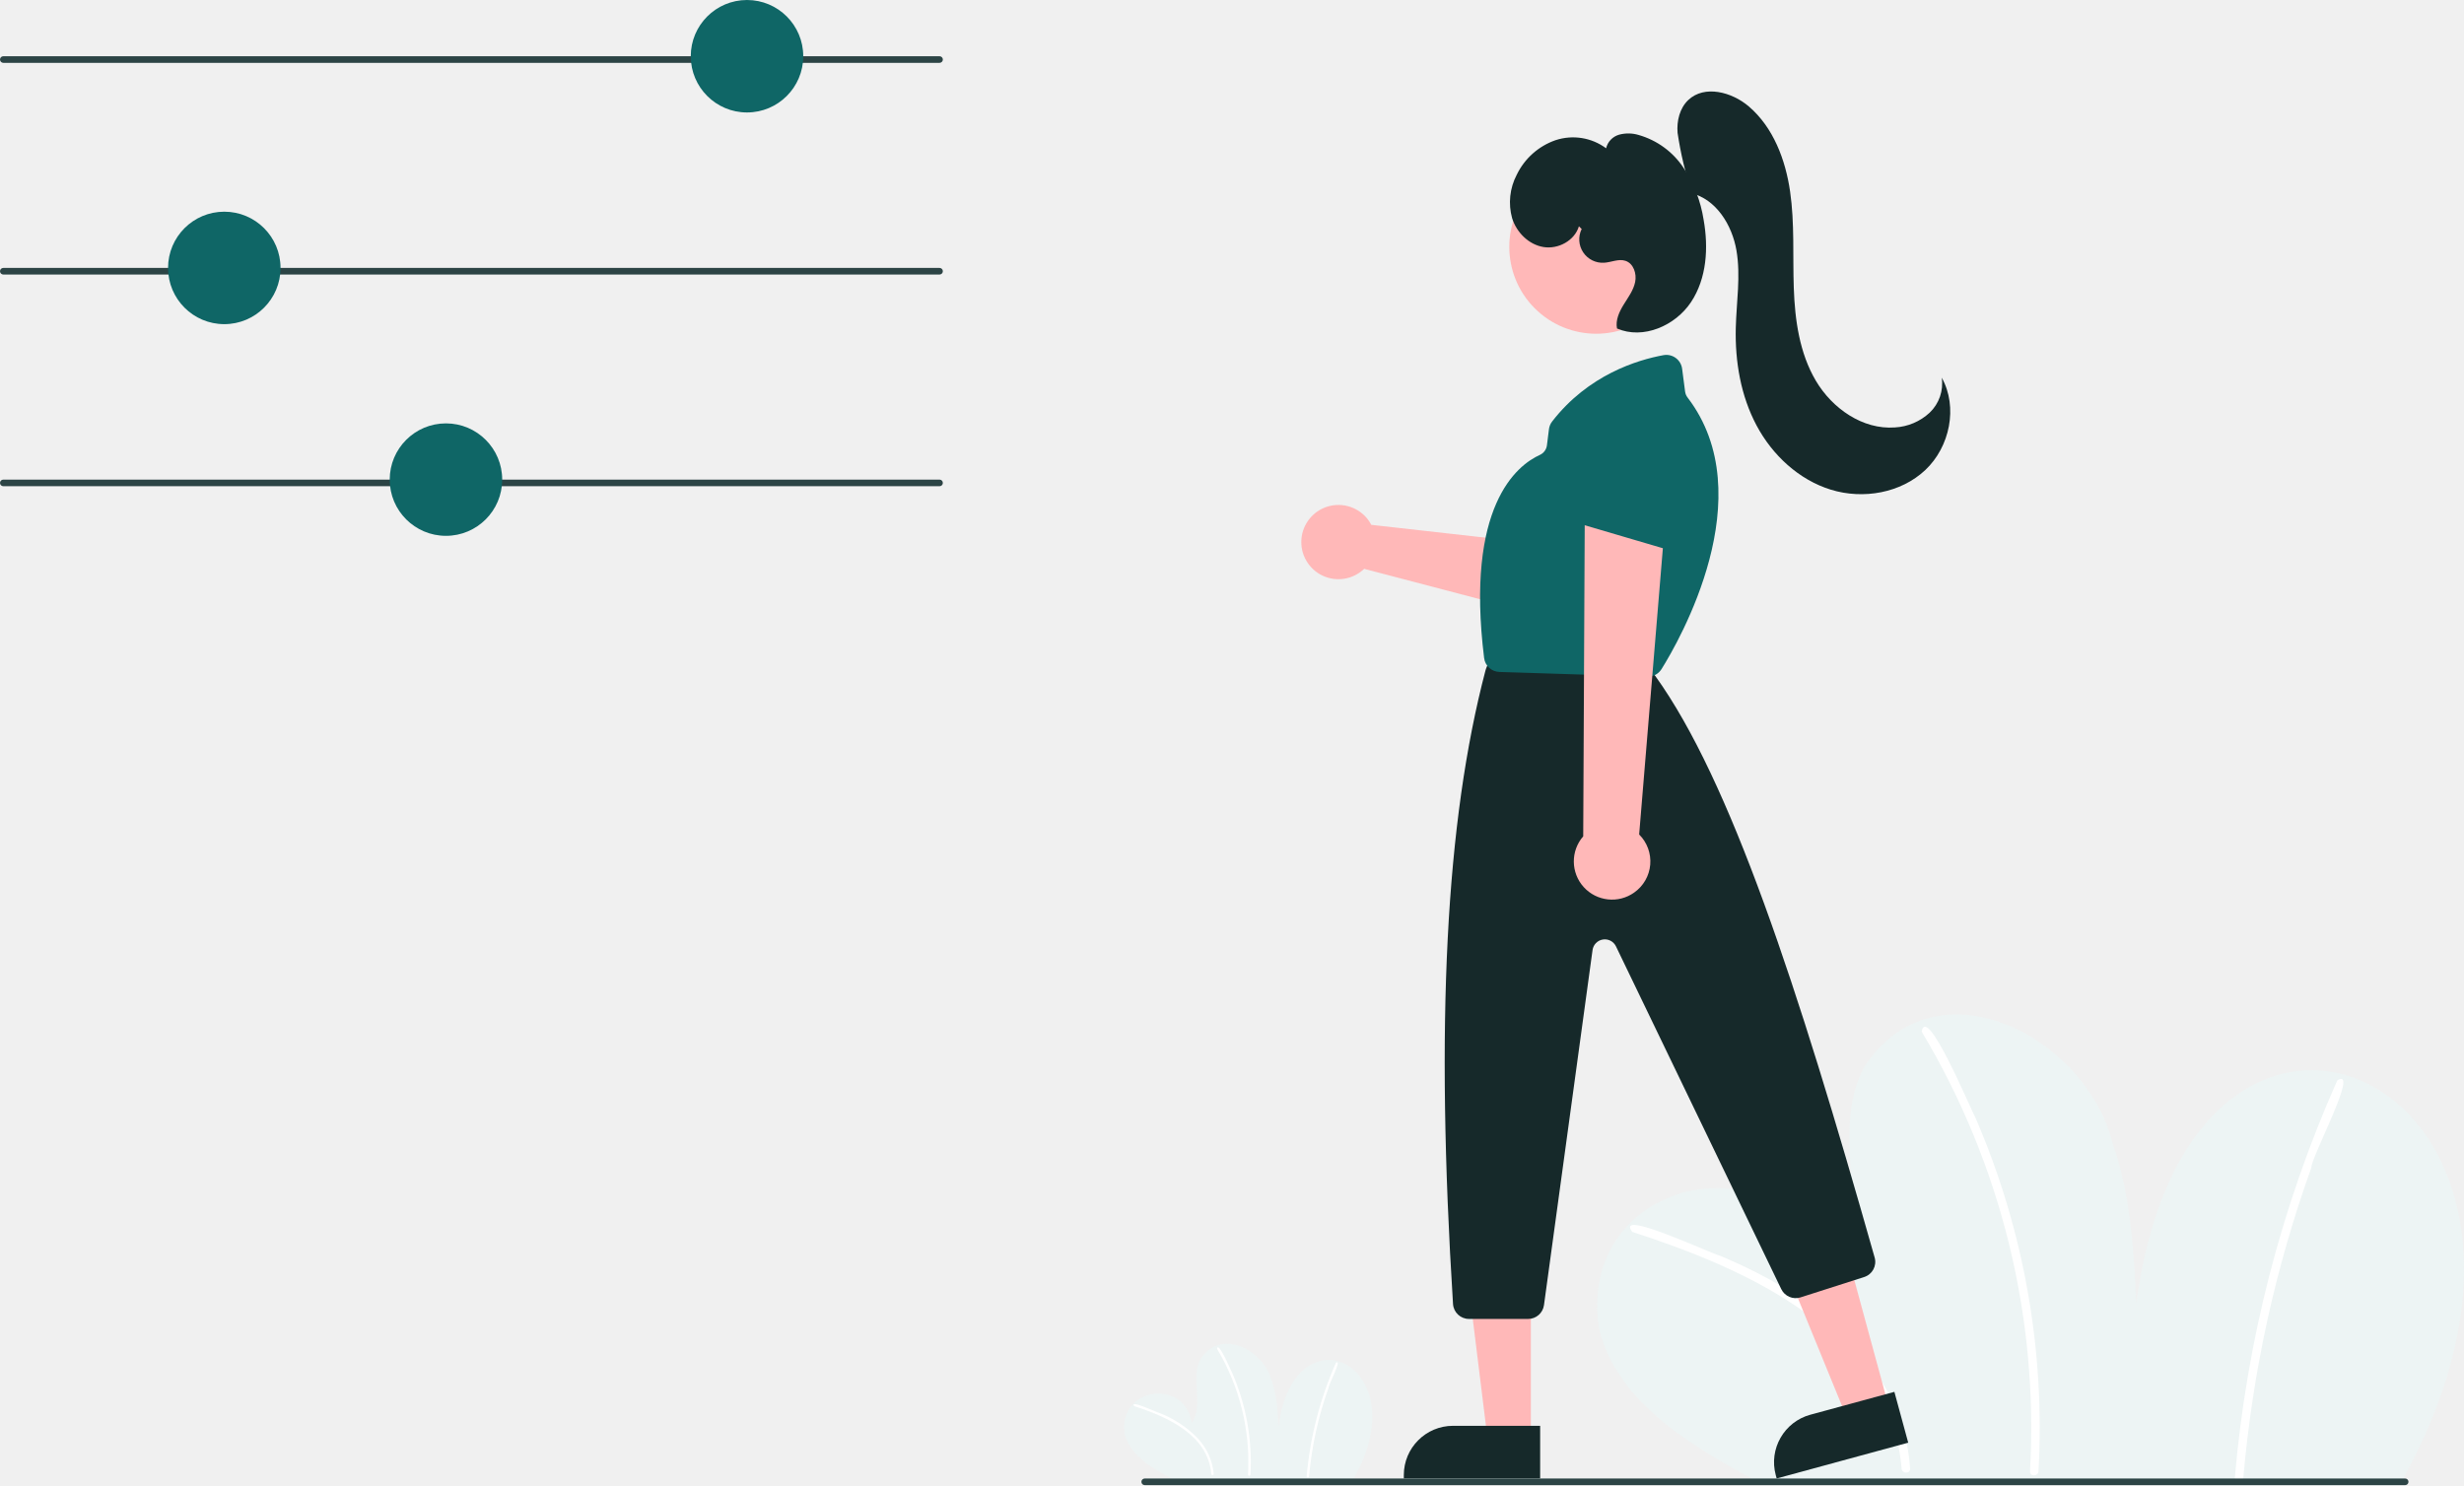
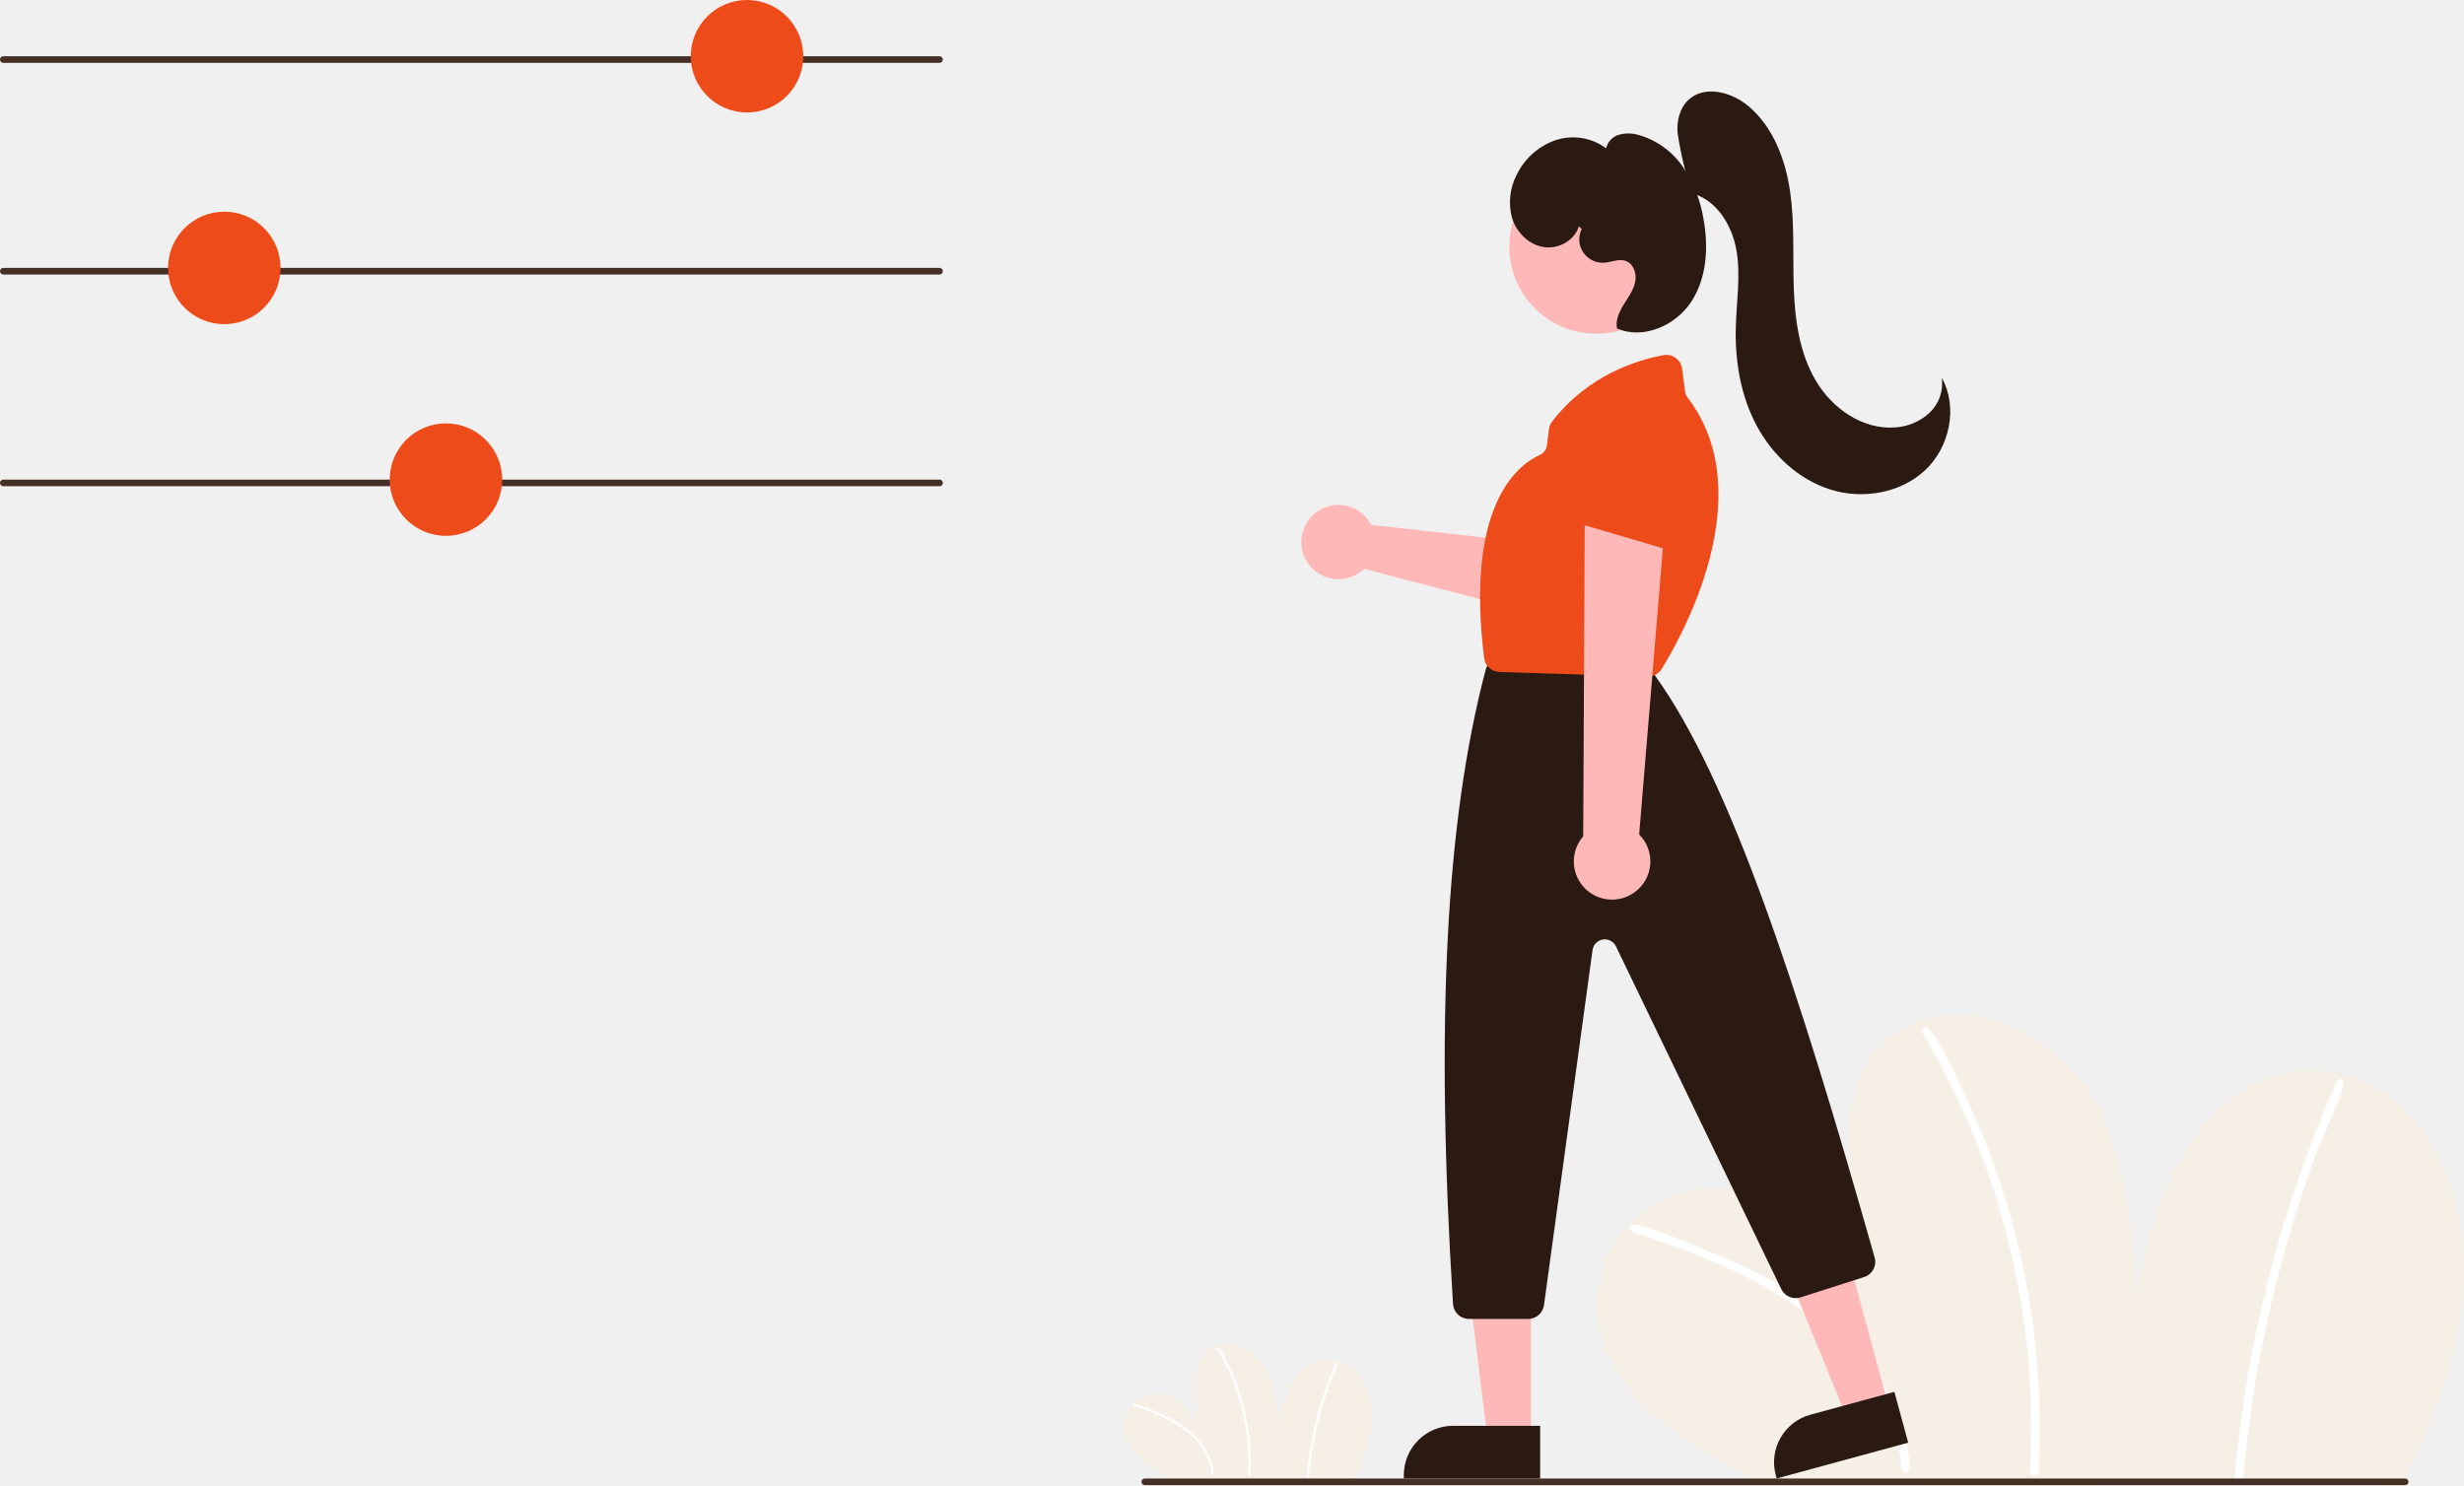
<svg xmlns="http://www.w3.org/2000/svg" id="b2067efd-c319-47f4-994e-f8ea2344f64c" data-name="Layer 1" width="744.799" height="449.141" viewBox="0 0 744.799 449.141">
-   <path d="M952.84,674.57c68.234-120.696-62.641-182.51-79.486-55.057-.853-16.448-1.757-33.161-7.221-48.698-8.297-32.232-53.385-55.589-74.92-22.961-11.384,20.217,3.713,48.577-9.379,67.734-8.258-48.215-78.263-36.904-70.892,11.473,5.534,23.242,30.09,36.767,49.691,47.282Z" transform="translate(-227.6004 -225.4295)" fill="#EDF4F4" />
+   <path d="M952.84,674.57c68.234-120.696-62.641-182.51-79.486-55.057-.853-16.448-1.757-33.161-7.221-48.698-8.297-32.232-53.385-55.589-74.92-22.961-11.384,20.217,3.713,48.577-9.379,67.734-8.258-48.215-78.263-36.904-70.892,11.473,5.534,23.242,30.09,36.767,49.691,47.282Z" transform="translate(-227.6004 -225.4295)" fill="#F5EFE6" />
  <path d="M720.97,597.857c34.637,11.239,77.922,30.17,81.433,71.55.101,1.64,2.668,1.652,2.567-.001-.898-14.611-8.018-27.982-17.878-38.557-10.81-11.594-24.819-19.512-39.283-25.656C744.982,604.54,715.546,590.614,720.97,597.857Z" transform="translate(-227.6004 -225.4295)" fill="#FFFFFF" />
  <path d="M808.478,537.334A233.055,233.055,0,0,1,841.218,670.24c-.095,1.65,2.472,1.645,2.567,0a235.892,235.892,0,0,0-19.043-106.847c-1.636-3.012-14.833-34.728-16.264-26.059Z" transform="translate(-227.6004 -225.4295)" fill="#FFFFFF" />
  <path d="M934.095,552.077a374.884,374.884,0,0,0-30.951,119.956c-.144,1.645,2.424,1.636,2.567,0a372.914,372.914,0,0,1,20.54-93.567c-.03-3.361,14.763-30.642,7.845-26.389Z" transform="translate(-227.6004 -225.4295)" fill="#FFFFFF" />
-   <path d="M636.801,672.495c19.533-34.55-17.932-52.245-22.754-15.761-.244-4.708-.503-9.493-2.067-13.94-2.375-9.227-15.282-15.913-21.446-6.573-3.259,5.787,1.063,13.906-2.685,19.39-2.364-13.802-22.404-10.564-20.293,3.284,1.584,6.653,8.613,10.525,14.224,13.535Z" transform="translate(-227.6004 -225.4295)" fill="#EDF4F4" />
+   <path d="M636.801,672.495c19.533-34.55-17.932-52.245-22.754-15.761-.244-4.708-.503-9.493-2.067-13.94-2.375-9.227-15.282-15.913-21.446-6.573-3.259,5.787,1.063,13.906-2.685,19.39-2.364-13.802-22.404-10.564-20.293,3.284,1.584,6.653,8.613,10.525,14.224,13.535Z" transform="translate(-227.6004 -225.4295)" fill="#F5EFE6" />
  <path d="M570.425,650.535c9.915,3.217,22.306,8.637,23.311,20.482.029.47.764.473.735-0a18.063,18.063,0,0,0-5.118-11.037,32.37,32.37,0,0,0-11.245-7.344C577.299,652.448,568.873,648.461,570.425,650.535Z" transform="translate(-227.6004 -225.4295)" fill="#FFFFFF" />
  <path d="M595.475,633.209a66.714,66.714,0,0,1,9.372,38.046c-.027.472.708.471.735,0a67.526,67.526,0,0,0-5.451-30.586c-.468-.862-4.246-9.941-4.656-7.46Z" transform="translate(-227.6004 -225.4295)" fill="#FFFFFF" />
  <path d="M631.434,637.43a107.314,107.314,0,0,0-8.86,34.339c-.041.471.694.468.735,0a106.75,106.75,0,0,1,5.88-26.785c-.009-.962,4.226-8.772,2.246-7.554Z" transform="translate(-227.6004 -225.4295)" fill="#FFFFFF" />
-   <path d="M511.6,244.43h-283a1,1,0,0,1,0-2h283a1,1,0,0,1,0,2Z" transform="translate(-227.6004 -225.4295)" fill="#2C4445" />
-   <circle cx="225.799" cy="17" r="17" fill="#0F6666" />
-   <path d="M511.6,308.43h-283a1,1,0,0,1,0-2h283a1,1,0,0,1,0,2Z" transform="translate(-227.6004 -225.4295)" fill="#2C4445" />
-   <circle cx="67.799" cy="81" r="17" fill="#0F6666" />
-   <path d="M511.6,372.43h-283a1,1,0,0,1,0-2h283a1,1,0,0,1,0,2Z" transform="translate(-227.6004 -225.4295)" fill="#2C4445" />
-   <circle cx="134.799" cy="145" r="17" fill="#0F6666" />
+   <path d="M511.6,244.43h-283a1,1,0,0,1,0-2h283a1,1,0,0,1,0,2Z" transform="translate(-227.6004 -225.4295)" fill="#453026" />
+   <circle cx="225.799" cy="17" r="17" fill="#EE4B1A" />
+   <path d="M511.6,308.43h-283a1,1,0,0,1,0-2h283a1,1,0,0,1,0,2Z" transform="translate(-227.6004 -225.4295)" fill="#453026" />
+   <circle cx="67.799" cy="81" r="17" fill="#EE4B1A" />
+   <path d="M511.6,372.43h-283a1,1,0,0,1,0-2h283a1,1,0,0,1,0,2Z" transform="translate(-227.6004 -225.4295)" fill="#453026" />
+   <circle cx="134.799" cy="145" r="17" fill="#EE4B1A" />
  <path d="M641.165,382.596a11.259,11.259,0,0,1,.936,1.505l52.707,5.926,7.666-10.357,17.142,9.526-15.09,25.157-64.573-16.947a11.225,11.225,0,1,1,1.212-14.812Z" transform="translate(-227.6004 -225.4295)" fill="#ffb8b8" />
-   <path d="M715.87,398.207a4.827,4.827,0,0,1-1.174-.733L693.512,379.629a4.812,4.812,0,0,1-.309-7.077l19.223-19.302a4.787,4.787,0,0,1,6.237-.497l14.537,10.556a4.815,4.815,0,0,1,1.523,5.951L722.147,395.851a4.817,4.817,0,0,1-6.277,2.356Z" transform="translate(-227.6004 -225.4295)" fill="#0F6666" />
+   <path d="M715.87,398.207a4.827,4.827,0,0,1-1.174-.733L693.512,379.629a4.812,4.812,0,0,1-.309-7.077l19.223-19.302a4.787,4.787,0,0,1,6.237-.497l14.537,10.556a4.815,4.815,0,0,1,1.523,5.951L722.147,395.851a4.817,4.817,0,0,1-6.277,2.356Z" transform="translate(-227.6004 -225.4295)" fill="#EE4B1A" />
  <polygon points="570.892 425.157 558.24 428.599 538.942 381.438 557.614 376.358 570.892 425.157" fill="#ffb8b8" />
-   <path d="M776.712,651.364H803.032a0,0,0,0,1,0,0v15.921a0,0,0,0,1,0,0H761.825a0,0,0,0,1,0,0v-1.034A14.887,14.887,0,0,1,776.712,651.364Z" transform="matrix(0.96492, -0.26254, 0.26254, 0.96492, -373.2516, 3.11506)" fill="#16292A" />
+   <path d="M776.712,651.364H803.032a0,0,0,0,1,0,0v15.921a0,0,0,0,1,0,0H761.825a0,0,0,0,1,0,0v-1.034A14.887,14.887,0,0,1,776.712,651.364Z" transform="matrix(0.96492, -0.26254, 0.26254, 0.96492, -373.2516, 3.11506)" fill="#2A1A12" />
  <polygon points="462.735 434.811 449.624 434.81 443.386 384.237 462.738 384.238 462.735 434.811" fill="#ffb8b8" />
-   <path d="M439.224,431.064h26.321a0,0,0,0,1,0,0V446.985a0,0,0,0,1,0,0H424.337a0,0,0,0,1,0,0v-1.034A14.887,14.887,0,0,1,439.224,431.064Z" fill="#16292A" />
+   <path d="M439.224,431.064h26.321a0,0,0,0,1,0,0V446.985a0,0,0,0,1,0,0H424.337a0,0,0,0,1,0,0v-1.034A14.887,14.887,0,0,1,439.224,431.064Z" fill="#2A1A12" />
  <circle cx="710.087" cy="300.062" r="26.267" transform="translate(-231.7967 364.5642) rotate(-45)" fill="#ffb8b8" />
-   <path d="M689.533,624.182H671.615a4.827,4.827,0,0,1-4.808-4.516c-5.339-84.875-2.216-145.758,9.828-191.6a5.002,5.002,0,0,1,.195-.59l.96-2.399a4.79,4.79,0,0,1,4.469-3.026H719.104a4.805,4.805,0,0,1,3.654,1.68l5.005,5.839c.098.114.189.23.277.352,22.567,31.47,42.791,92.995,66.214,175.692a4.797,4.797,0,0,1-3.164,5.9l-19.256,6.162a4.839,4.839,0,0,1-5.802-2.494L716.063,511.542a3.743,3.743,0,0,0-7.08,1.119L694.301,620.021A4.831,4.831,0,0,1,689.533,624.182Z" transform="translate(-227.6004 -225.4295)" fill="#16292A" />
-   <path d="M725.743,429.998c-.05,0-.101-.001-.151-.002L680.836,428.582a4.797,4.797,0,0,1-4.629-4.229c-5.673-45.925,9.886-58.228,16.84-61.385a3.7,3.7,0,0,0,2.152-2.934l.602-4.814a4.795,4.795,0,0,1,.951-2.337c10.902-14.123,25.788-18.645,33.691-20.083a4.805,4.805,0,0,1,5.616,4.117l.901,6.912a3.808,3.808,0,0,0,.763,1.809c22.736,29.723-2.593,73.609-7.901,82.104h0A4.822,4.822,0,0,1,725.743,429.998Z" transform="translate(-227.6004 -225.4295)" fill="#0F6666" />
+   <path d="M689.533,624.182H671.615a4.827,4.827,0,0,1-4.808-4.516c-5.339-84.875-2.216-145.758,9.828-191.6a5.002,5.002,0,0,1,.195-.59l.96-2.399a4.79,4.79,0,0,1,4.469-3.026H719.104a4.805,4.805,0,0,1,3.654,1.68l5.005,5.839c.098.114.189.23.277.352,22.567,31.47,42.791,92.995,66.214,175.692a4.797,4.797,0,0,1-3.164,5.9l-19.256,6.162a4.839,4.839,0,0,1-5.802-2.494L716.063,511.542a3.743,3.743,0,0,0-7.08,1.119L694.301,620.021A4.831,4.831,0,0,1,689.533,624.182Z" transform="translate(-227.6004 -225.4295)" fill="#2A1A12" />
+   <path d="M725.743,429.998c-.05,0-.101-.001-.151-.002L680.836,428.582a4.797,4.797,0,0,1-4.629-4.229c-5.673-45.925,9.886-58.228,16.84-61.385a3.7,3.7,0,0,0,2.152-2.934l.602-4.814a4.795,4.795,0,0,1,.951-2.337c10.902-14.123,25.788-18.645,33.691-20.083a4.805,4.805,0,0,1,5.616,4.117l.901,6.912a3.808,3.808,0,0,0,.763,1.809c22.736,29.723-2.593,73.609-7.901,82.104h0A4.822,4.822,0,0,1,725.743,429.998Z" transform="translate(-227.6004 -225.4295)" fill="#EE4B1A" />
  <path d="M721.569,495.274a11.489,11.489,0,0,0,1.504-17.553l8.313-100.393L706.634,380.733l-.471,97.541a11.551,11.551,0,0,0,15.405,17Z" transform="translate(-227.6004 -225.4295)" fill="#ffb8b8" />
-   <path d="M733.004,391.784a4.827,4.827,0,0,1-1.369-.198L705.062,383.77a4.812,4.812,0,0,1-3.13-6.354l9.834-25.404a4.787,4.787,0,0,1,5.511-2.964l17.555,3.816a4.815,4.815,0,0,1,3.788,4.836l-.817,29.402a4.817,4.817,0,0,1-4.799,4.682Z" transform="translate(-227.6004 -225.4295)" fill="#0F6666" />
-   <path d="M954.616,674.43h-381a1,1,0,0,1,0-2h381a1,1,0,0,1,0,2Z" transform="translate(-227.6004 -225.4295)" fill="#2C4445" />
-   <path d="M738.988,283.726a108.933,108.933,0,0,1-4.305-18.145c-.287-3.587.632-7.446,3.244-9.92,4.888-4.631,13.193-2.425,18.305,1.958,7.388,6.334,11.072,16.069,12.465,25.7s.78,19.425,1.115,29.151,1.726,19.726,6.685,28.099,14.159,14.801,23.865,14.088a16.795,16.795,0,0,0,10.514-4.456,12.191,12.191,0,0,0,3.661-10.586c4.96,8.882,2.446,20.921-4.953,27.904s-18.78,8.957-28.507,5.975S763.343,363.037,758.561,354.058s-6.534-19.353-6.28-29.524c.195-7.81,1.523-15.684.203-23.385s-6.139-15.519-13.738-17.332Z" transform="translate(-227.6004 -225.4295)" fill="#16292A" />
-   <path d="M704.862,293.85c-1.296,4.328-6.251,6.997-10.71,6.265s-8.124-4.403-9.479-8.713a17.938,17.938,0,0,1,1.402-13.151,20.479,20.479,0,0,1,11.717-10.437,16.814,16.814,0,0,1,15.289,2.443,5.623,5.623,0,0,1,3.929-4.109,10.745,10.745,0,0,1,5.897.087,24.296,24.296,0,0,1,13.522,9.837,39.535,39.535,0,0,1,6.129,15.798c1.509,8.469.952,17.722-3.804,24.89s-14.487,11.4-22.381,7.982c-.492-2.516.674-5.05,2.023-7.231s2.948-4.305,3.466-6.816-.475-5.583-2.904-6.404c-2.072-.701-4.282.434-6.465.572a7.084,7.084,0,0,1-6.795-10.207Z" transform="translate(-227.6004 -225.4295)" fill="#16292A" />
+   <path d="M733.004,391.784a4.827,4.827,0,0,1-1.369-.198L705.062,383.77a4.812,4.812,0,0,1-3.13-6.354l9.834-25.404a4.787,4.787,0,0,1,5.511-2.964l17.555,3.816a4.815,4.815,0,0,1,3.788,4.836l-.817,29.402a4.817,4.817,0,0,1-4.799,4.682Z" transform="translate(-227.6004 -225.4295)" fill="#EE4B1A" />
+   <path d="M954.616,674.43h-381a1,1,0,0,1,0-2h381a1,1,0,0,1,0,2Z" transform="translate(-227.6004 -225.4295)" fill="#453026" />
+   <path d="M738.988,283.726a108.933,108.933,0,0,1-4.305-18.145c-.287-3.587.632-7.446,3.244-9.92,4.888-4.631,13.193-2.425,18.305,1.958,7.388,6.334,11.072,16.069,12.465,25.7s.78,19.425,1.115,29.151,1.726,19.726,6.685,28.099,14.159,14.801,23.865,14.088a16.795,16.795,0,0,0,10.514-4.456,12.191,12.191,0,0,0,3.661-10.586c4.96,8.882,2.446,20.921-4.953,27.904s-18.78,8.957-28.507,5.975S763.343,363.037,758.561,354.058s-6.534-19.353-6.28-29.524c.195-7.81,1.523-15.684.203-23.385s-6.139-15.519-13.738-17.332Z" transform="translate(-227.6004 -225.4295)" fill="#2A1A12" />
+   <path d="M704.862,293.85c-1.296,4.328-6.251,6.997-10.71,6.265s-8.124-4.403-9.479-8.713a17.938,17.938,0,0,1,1.402-13.151,20.479,20.479,0,0,1,11.717-10.437,16.814,16.814,0,0,1,15.289,2.443,5.623,5.623,0,0,1,3.929-4.109,10.745,10.745,0,0,1,5.897.087,24.296,24.296,0,0,1,13.522,9.837,39.535,39.535,0,0,1,6.129,15.798c1.509,8.469.952,17.722-3.804,24.89s-14.487,11.4-22.381,7.982c-.492-2.516.674-5.05,2.023-7.231s2.948-4.305,3.466-6.816-.475-5.583-2.904-6.404c-2.072-.701-4.282.434-6.465.572a7.084,7.084,0,0,1-6.795-10.207Z" transform="translate(-227.6004 -225.4295)" fill="#2A1A12" />
</svg>
